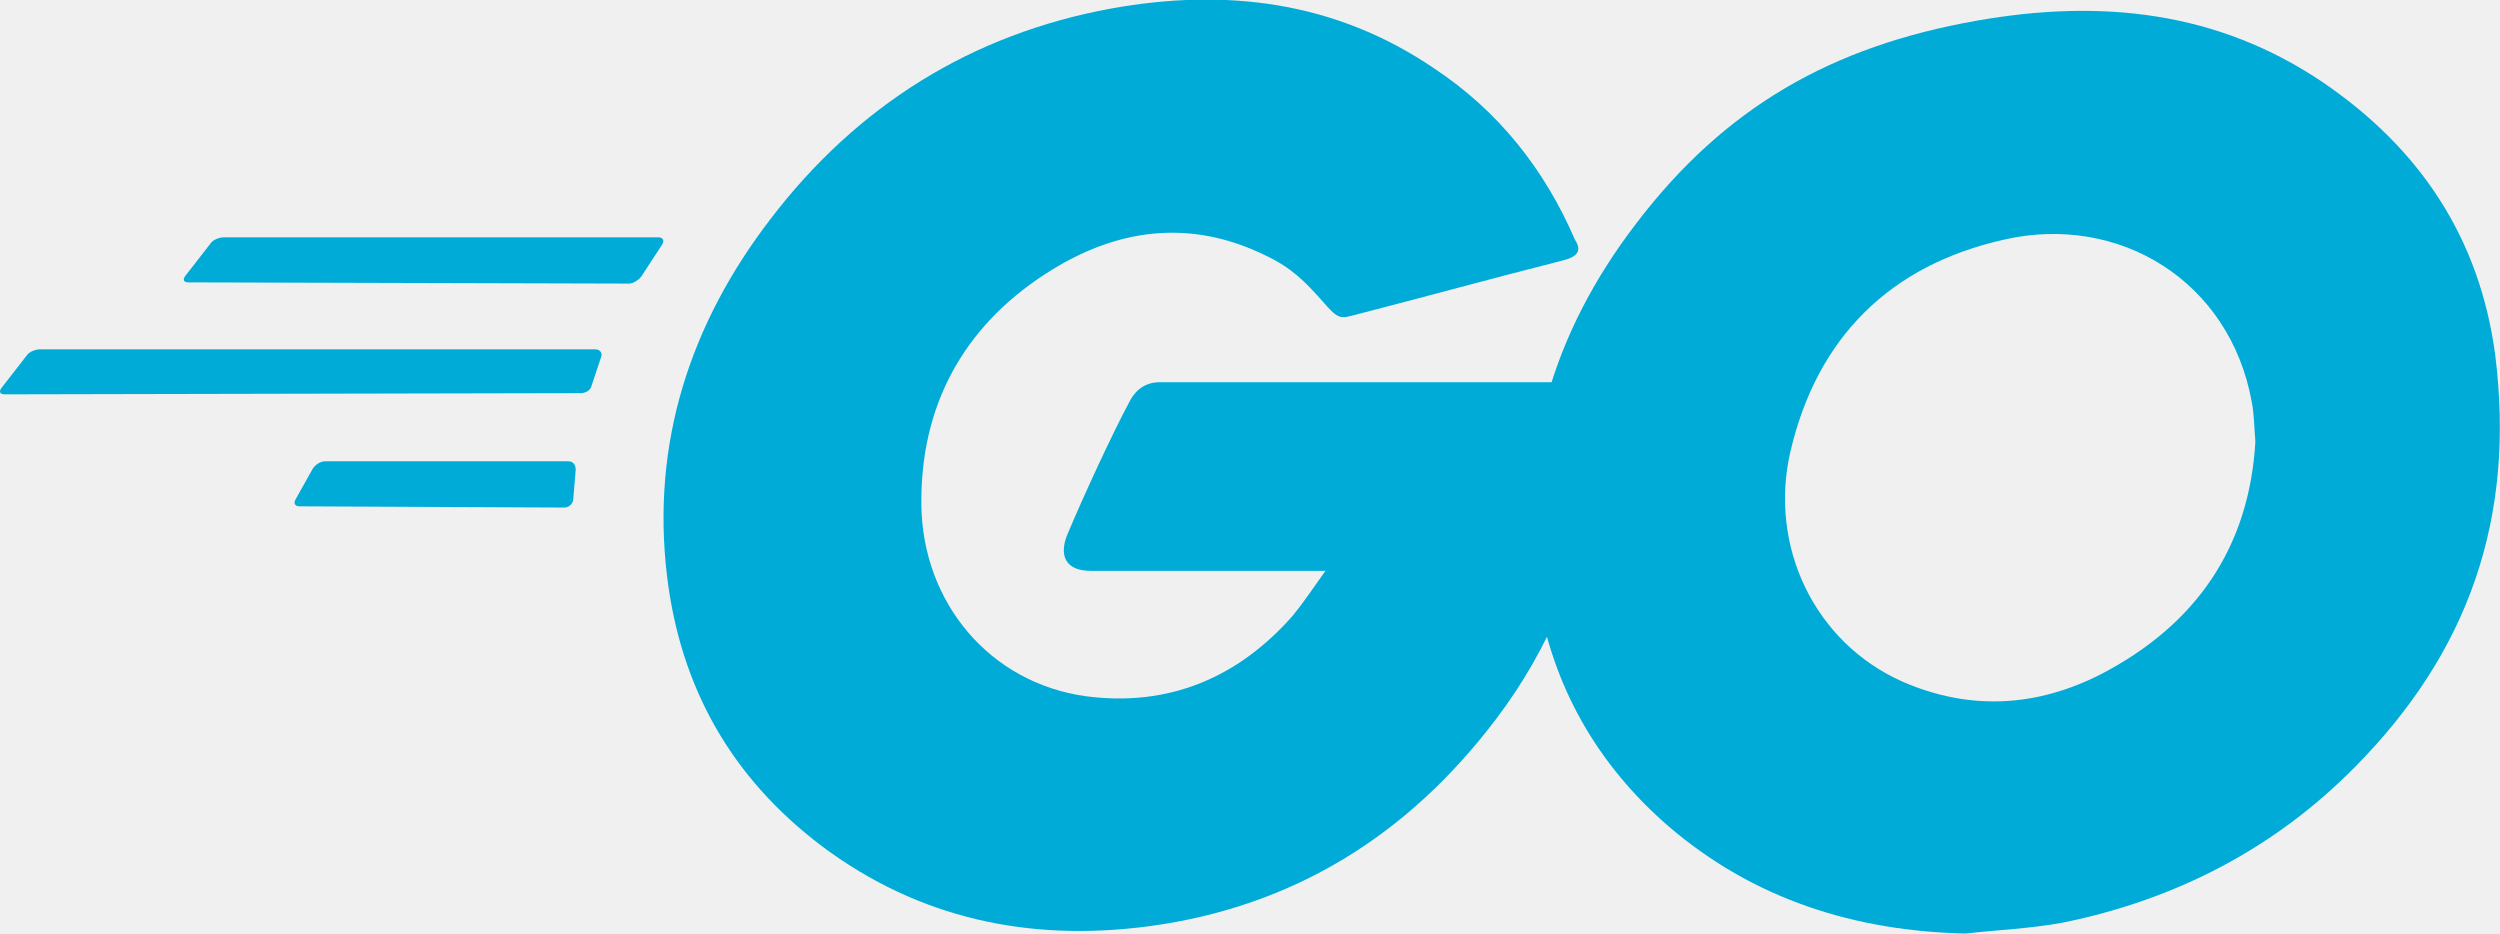
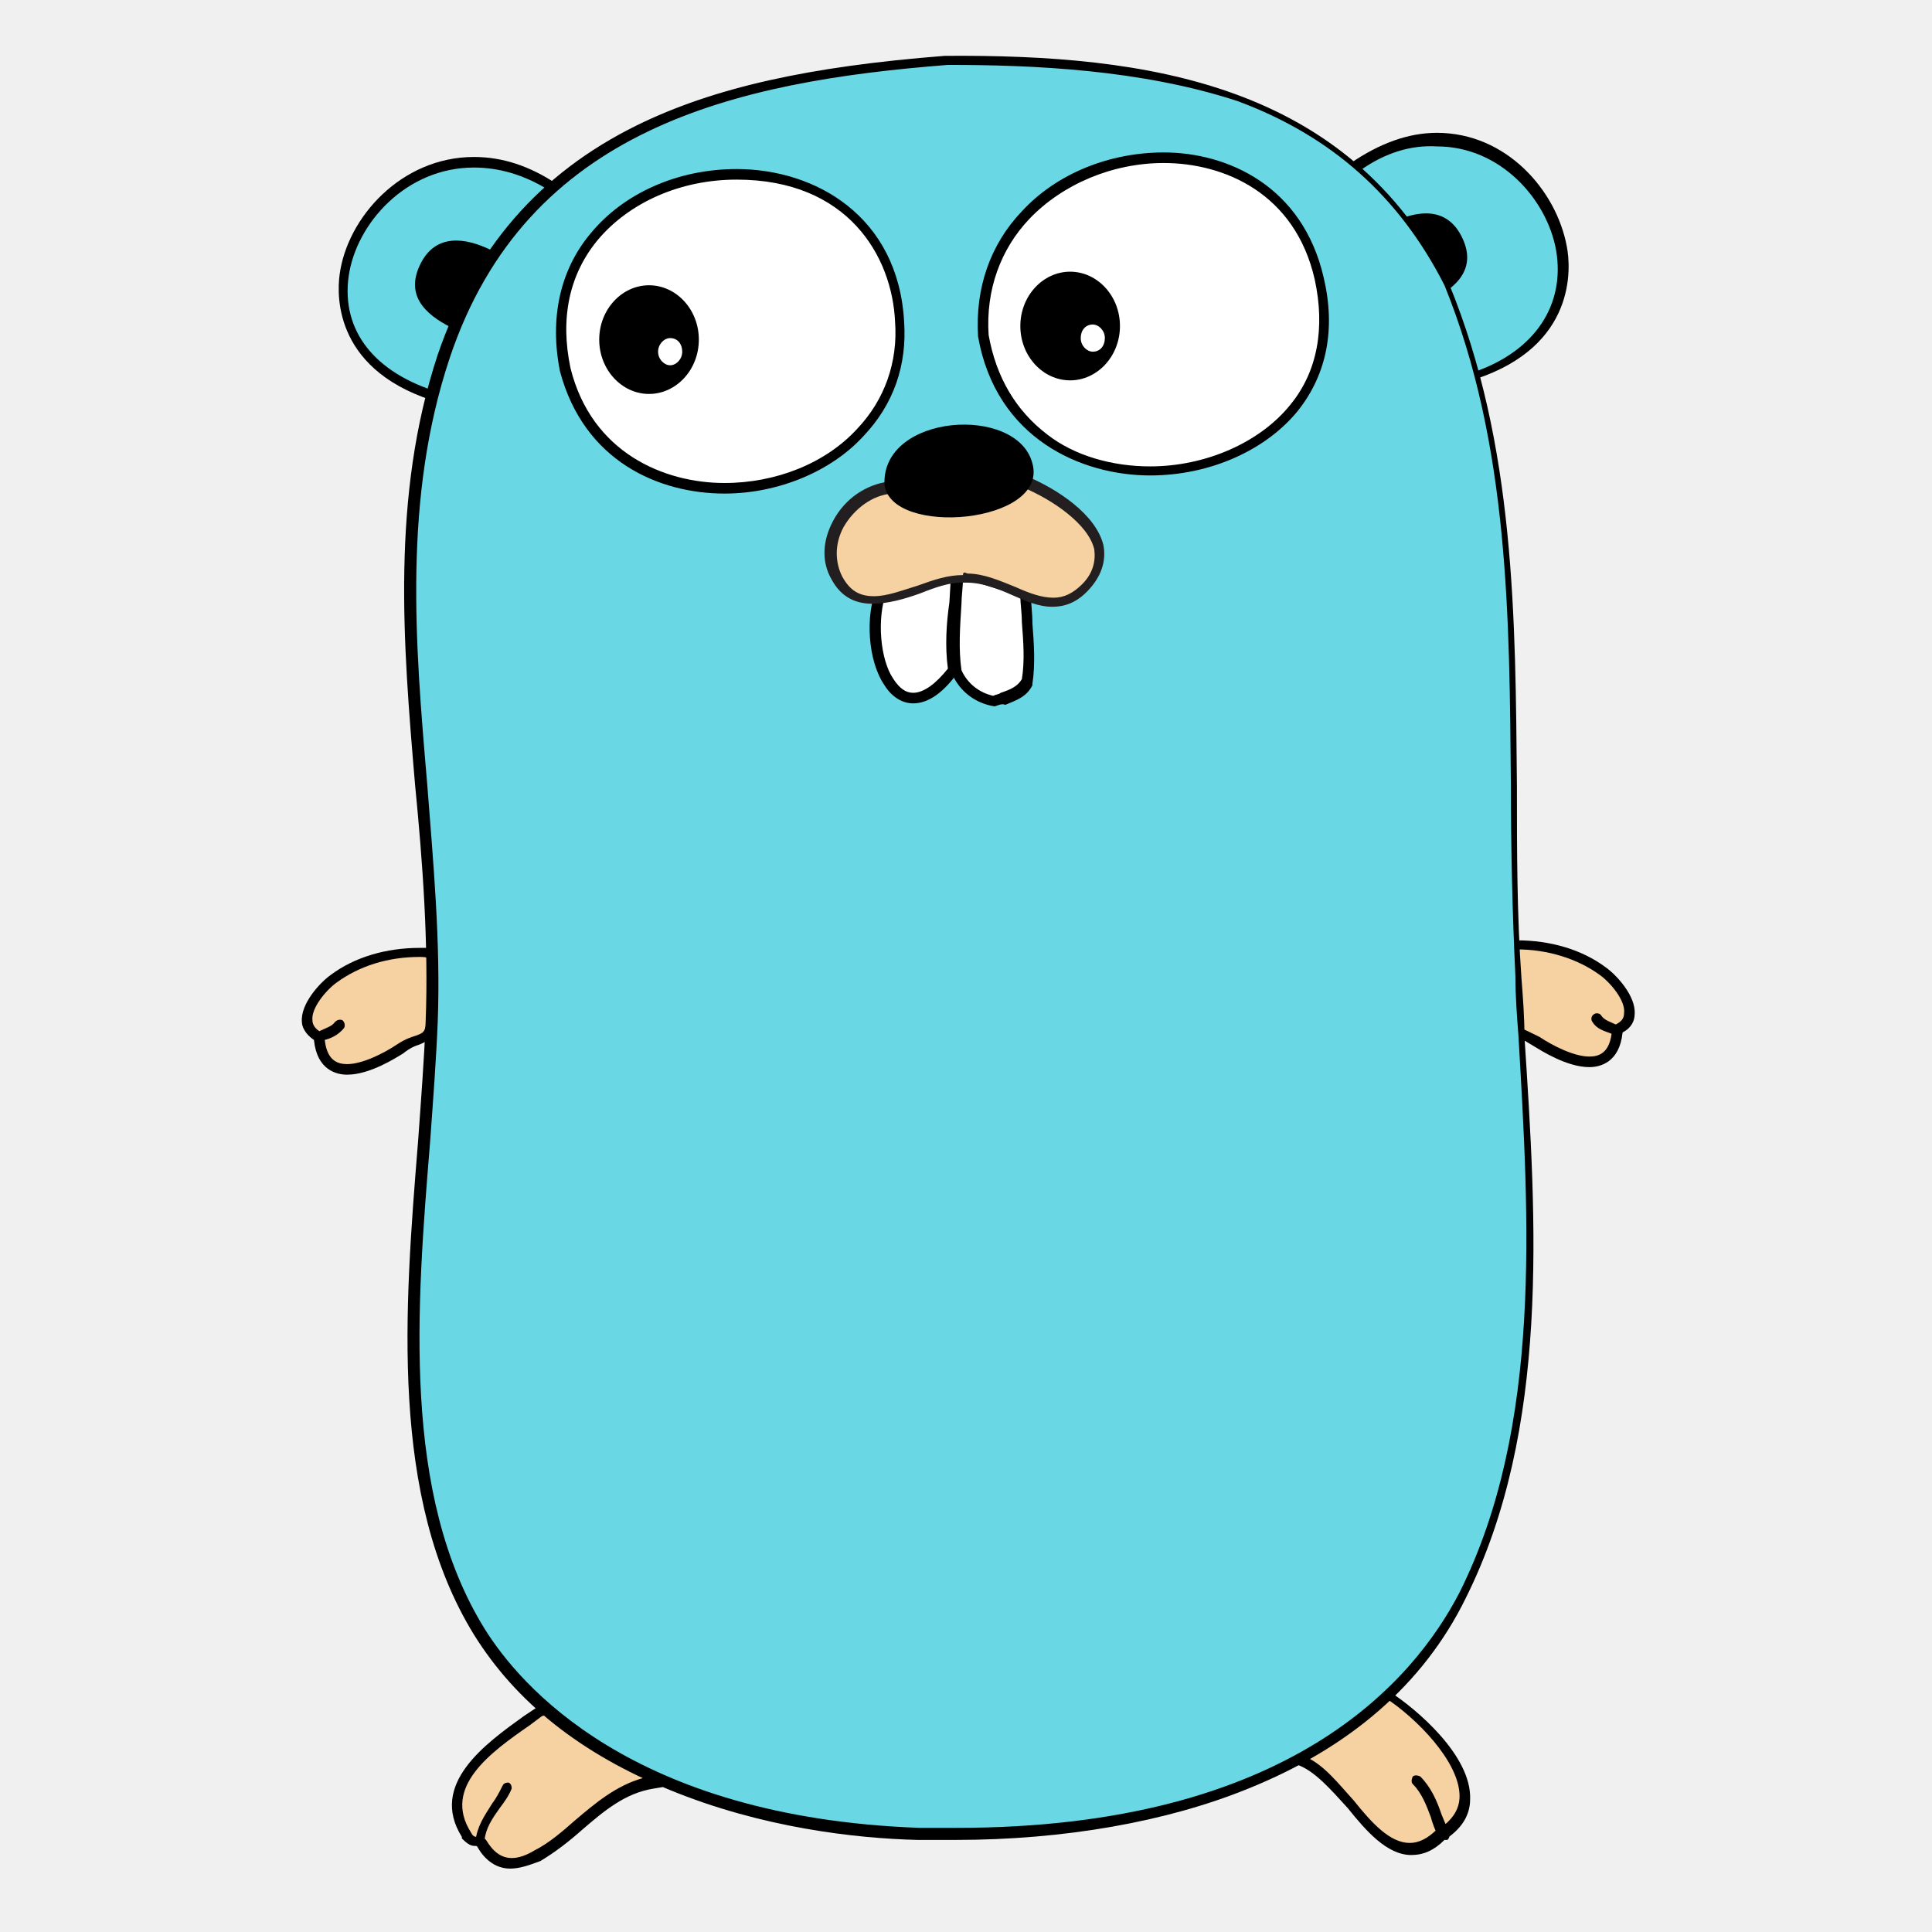
- <svg xmlns="http://www.w3.org/2000/svg" version="1.1" id="Layer_1" x="0px" y="0px" viewBox="0 0 205.4 76.7" style="enable-background:new 0 0 205.4 76.7;" xml:space="preserve">
-   <style type="text/css">
- 	.st0{fill:#00ACD7;}
- </style>
-   <g>
-     <g>
-       <g>
-         <g>
-           <path class="st0" d="M15.5,23.2c-0.4,0-0.5-0.2-0.3-0.5l2.1-2.7c0.2-0.3,0.7-0.5,1.1-0.5h35.7c0.4,0,0.5,0.3,0.3,0.6l-1.7,2.6      c-0.2,0.3-0.7,0.6-1,0.6L15.5,23.2z" />
-         </g>
-       </g>
-     </g>
-     <g>
-       <g>
-         <g>
-           <path class="st0" d="M0.4,32.4c-0.4,0-0.5-0.2-0.3-0.5l2.1-2.7c0.2-0.3,0.7-0.5,1.1-0.5h45.6c0.4,0,0.6,0.3,0.5,0.6l-0.8,2.4      c-0.1,0.4-0.5,0.6-0.9,0.6L0.4,32.4z" />
-         </g>
-       </g>
-     </g>
-     <g>
-       <g>
-         <g>
-           <path class="st0" d="M24.6,41.6c-0.4,0-0.5-0.3-0.3-0.6l1.4-2.5c0.2-0.3,0.6-0.6,1-0.6h20c0.4,0,0.6,0.3,0.6,0.7L47.1,41      c0,0.4-0.4,0.7-0.7,0.7L24.6,41.6z" />
-         </g>
-       </g>
-     </g>
-     <g>
-       <g id="CXHf1q_3_">
-         <g>
-           <g>
-             <path class="st0" d="M128.4,21.4c-6.3,1.6-10.6,2.8-16.8,4.4c-1.5,0.4-1.6,0.5-2.9-1c-1.5-1.7-2.6-2.8-4.7-3.8       c-6.3-3.1-12.4-2.2-18.1,1.5c-6.8,4.4-10.3,10.9-10.2,19c0.1,8,5.6,14.6,13.5,15.7c6.8,0.9,12.5-1.5,17-6.6       c0.9-1.1,1.7-2.3,2.7-3.7c-3.6,0-8.1,0-19.3,0c-2.1,0-2.6-1.3-1.9-3c1.3-3.1,3.7-8.3,5.1-10.9c0.3-0.6,1-1.6,2.5-1.6       c5.1,0,23.9,0,36.4,0c-0.2,2.7-0.2,5.4-0.6,8.1c-1.1,7.2-3.8,13.8-8.2,19.6c-7.2,9.5-16.6,15.4-28.5,17       c-9.8,1.3-18.9-0.6-26.9-6.6c-7.4-5.6-11.6-13-12.7-22.2c-1.3-10.9,1.9-20.7,8.5-29.3c7.1-9.3,16.5-15.2,28-17.3       c9.4-1.7,18.4-0.6,26.5,4.9c5.3,3.5,9.1,8.3,11.6,14.1C130,20.6,129.6,21.1,128.4,21.4z" />
-           </g>
-           <g>
-             <path class="st0" d="M161.5,76.7c-9.1-0.2-17.4-2.8-24.4-8.8c-5.9-5.1-9.6-11.6-10.8-19.3c-1.8-11.3,1.3-21.3,8.1-30.2       c7.3-9.6,16.1-14.6,28-16.7c10.2-1.8,19.8-0.8,28.5,5.1c7.9,5.4,12.8,12.7,14.1,22.3c1.7,13.5-2.2,24.5-11.5,33.9       c-6.6,6.7-14.7,10.9-24,12.8C166.8,76.3,164.1,76.4,161.5,76.7z M185.3,36.3c-0.1-1.3-0.1-2.3-0.3-3.3       c-1.8-9.9-10.9-15.5-20.4-13.3c-9.3,2.1-15.3,8-17.5,17.4c-1.8,7.8,2,15.7,9.2,18.9c5.5,2.4,11,2.1,16.3-0.6       C180.5,51.3,184.8,44.9,185.3,36.3z" />
-           </g>
-         </g>
-       </g>
-     </g>
-   </g>
+ <svg xmlns="http://www.w3.org/2000/svg" xmlns:xlink="http://www.w3.org/1999/xlink" viewBox="0 0 128 128">
+   <defs>
+     <path id="go-original-a" d="M18.8 1h90.5v126H18.8z" />
+   </defs>
+   <clipPath id="go-original-b">
+     <use xlink:href="#go-original-a" overflow="visible" />
+   </clipPath>
+   <path fill-rule="evenodd" clip-rule="evenodd" fill="#F6D2A2" d="M21.1 68.7c.2 3.5 3.7 1.9 5.3.8 1.5-1.1 2-.2 2.1-2.3.1-1.4.2-2.7.2-4.1-2.3-.2-4.8.3-6.7 1.7-.9.7-2.8 3-.9 3.9" clip-path="url(#go-original-b)" />
+   <path d="M23 71.2c-.7 0-2-.3-2.2-2.3-.6-.4-.8-.9-.8-1.2-.1-1.2 1.2-2.6 1.9-3.1 1.6-1.2 3.7-1.8 5.9-1.8h1.3v.3c.1 1.1 0 2.2-.1 3.2 0 .3 0 .6-.1.9-.1 1.5-.4 1.7-1.1 2-.3.1-.6.2-1.1.6-.5.3-2.2 1.4-3.7 1.4zm4.8-7.8c-2.1 0-4 .6-5.5 1.7-.7.5-1.7 1.7-1.6 2.5 0 .3.2.6.6.8l.2.1v.2c.1 1.6.9 1.8 1.5 1.8 1 0 2.4-.7 3.3-1.3.6-.4 1-.5 1.3-.6.5-.2.6-.2.7-1.4 0-.3 0-.6.1-.9.1-.9.1-1.9.1-2.8-.3-.1-.5-.1-.7-.1z" clip-path="url(#go-original-b)" />
+   <path fill-rule="evenodd" clip-rule="evenodd" fill="#C6B198" d="M21.1 68.7c.5-.2 1.1-.3 1.4-.8" clip-path="url(#go-original-b)" />
+   <path d="M21.1 69c-.1 0-.3-.1-.3-.2-.1-.2 0-.4.2-.4.1 0 .2-.1.2-.1.4-.2.8-.3 1-.6.1-.1.3-.2.5-.1.1.1.2.3.1.5-.4.5-.9.7-1.3.8l-.2.1h-.2z" clip-path="url(#go-original-b)" />
+   <path fill-rule="evenodd" clip-rule="evenodd" fill="#6AD7E5" d="M29.3 26.4c-13.6-3.8-3.5-21.1 7.4-14l-7.4 14z" clip-path="url(#go-original-b)" />
+   <path d="M29.5 26.8l-.3-.1c-7-2-6.9-7-6.7-8.5.5-3.8 4.1-7.8 8.9-7.8 1.9 0 3.7.6 5.5 1.8l.3.2-7.7 14.4zm1.9-15.7c-4.5 0-7.8 3.7-8.3 7.2-.5 3.6 1.7 6.4 6 7.7l7.1-13.5c-1.5-.9-3.1-1.4-4.8-1.4z" clip-path="url(#go-original-b)" />
+   <path fill-rule="evenodd" clip-rule="evenodd" fill="#6AD7E5" d="M89.6 11.1c10.7-7.5 20.5 9.5 8 13.8l-8-13.8z" clip-path="url(#go-original-b)" />
+   <path d="M97.5 25.3L89.2 11l.3-.2c1.9-1.3 3.8-2 5.7-2 4.6 0 7.9 3.8 8.6 7.5.3 1.5.6 6.6-6 8.8l-.3.2zm-7.4-14l7.7 13.3c3.9-1.4 5.9-4.4 5.3-8-.6-3.4-3.7-6.9-7.9-6.9-1.7-.1-3.4.4-5.1 1.6z" clip-path="url(#go-original-b)" />
+   <path fill-rule="evenodd" clip-rule="evenodd" fill="#F6D2A2" d="M92 112.3c2.7 1.7 7.7 6.8 3.6 9.3-3.9 3.6-6.1-4-9.6-5 1.5-2 3.4-3.9 6-4.3" clip-path="url(#go-original-b)" />
+   <path d="M93.5 122.9c-1.6 0-3-1.6-4.2-3.1-1.1-1.2-2.2-2.5-3.4-2.9l-.5-.1.3-.4c1.2-1.7 3.2-3.9 6.2-4.4h.1l.1.1c1.7 1.1 5.4 4.2 5.3 7.1 0 1.1-.6 2-1.7 2.7-.7.7-1.4 1-2.2 1zm-7-6.5c1.2.5 2.2 1.8 3.2 2.9 1.2 1.5 2.4 2.8 3.7 2.8.6 0 1.2-.3 1.8-.9h.1c.9-.6 1.4-1.3 1.4-2.2 0-2.3-2.9-5.2-4.9-6.5-1.8.5-3.6 1.7-5.3 3.9zm9.1 5.5c-.1 0-.2-.1-.3-.2-.2-.4-.4-.9-.5-1.3-.3-.8-.6-1.6-1.2-2.2-.1-.1-.1-.3 0-.5.1-.1.3-.1.5 0 .7.7 1.1 1.6 1.4 2.5l.5 1.2c.1.2 0 .4-.1.5h-.3z" clip-path="url(#go-original-b)" />
+   <path fill-rule="evenodd" clip-rule="evenodd" fill="#F6D2A2" d="M43.2 118.1c-3.2.5-5 3.4-7.7 4.9-2.5 1.5-3.5-.5-3.7-.9-.4-.2-.4.2-1-.4-2.3-3.7 2.4-6.4 4.9-8.2 3.5-.8 5.7 2.2 7.5 4.6" clip-path="url(#go-original-b)" />
+   <path d="M33.8 123.8c-1.3 0-2-1.1-2.2-1.5h-.1c-.3 0-.5-.1-.9-.5v-.1c-2.2-3.5 1.6-6.2 4.1-8l.9-.6h.2c.4-.1.7-.1 1.1-.1 3 0 4.9 2.6 6.5 4.7l.5.7-.6.1c-1.9.3-3.3 1.5-4.7 2.7-.9.8-1.8 1.5-2.8 2.1-.8.3-1.4.5-2 .5zm-2.2-2.1c.1 0 .2 0 .4.1h.1l.1.1c.2.3.7 1.2 1.7 1.2.5 0 1-.2 1.5-.5 1-.5 1.9-1.3 2.7-2 1.3-1.1 2.7-2.3 4.5-2.8-1.5-2-3.3-4.2-5.8-4.2-.3 0-.6 0-.9.1l-.8.6c-2.6 1.8-5.8 4.1-3.9 7.1.1.2.2.3.4.3zm.2.7c-.2 0-.4-.2-.3-.4.1-1 .6-1.7 1.1-2.5.3-.4.5-.8.7-1.2.1-.2.3-.2.4-.2.2.1.2.3.2.4-.2.5-.5.9-.8 1.3-.5.7-.9 1.3-1 2.1 0 .4-.1.5-.3.5z" clip-path="url(#go-original-b)" />
+   <path fill-rule="evenodd" clip-rule="evenodd" d="M29.9 21.7c-1.8-.9-3.1-2.2-2-4.3 1-1.9 2.9-1.7 4.7-.8l-2.7 5.1zm64.9-1.8c1.8-.9 3.1-2.2 2-4.3-1-1.9-2.9-1.7-4.7-.8l2.7 5.1z" clip-path="url(#go-original-b)" />
+   <path fill-rule="evenodd" clip-rule="evenodd" fill="#F6D2A2" d="M107.1 68.2c-.2 3.5-3.7 1.9-5.3.8-1.5-1.1-2-.2-2.1-2.3-.1-1.4-.2-2.7-.2-4.1 2.3-.2 4.8.3 6.7 1.7 1 .8 2.8 3 .9 3.9" clip-path="url(#go-original-b)" />
+   <path d="M105.3 70.7c-1.5 0-3.2-1.1-3.7-1.4-.5-.3-.8-.5-1.1-.6-.8-.3-1-.5-1.1-2 0-.3 0-.6-.1-.9-.1-1-.2-2.1-.1-3.2v-.3h1.3c2.2 0 4.3.6 5.9 1.8.7.5 2 1.9 1.9 3.1 0 .4-.2.9-.8 1.2-.2 2-1.5 2.3-2.2 2.3zM99.8 63c0 .9 0 1.9.1 2.8 0 .3 0 .6.1.9.1 1.2.2 1.2.7 1.4.3.1.7.3 1.3.6.9.6 2.3 1.3 3.3 1.3.6 0 1.4-.2 1.5-1.8V68l.2-.1c.4-.2.6-.4.6-.8.1-.8-.9-2-1.6-2.5-1.5-1.1-3.5-1.7-5.5-1.7-.2.1-.4.1-.7.1z" clip-path="url(#go-original-b)" />
+   <path fill-rule="evenodd" clip-rule="evenodd" fill="#C6B198" d="M107.1 68.2c-.5-.2-1.1-.3-1.4-.8" clip-path="url(#go-original-b)" />
+   <path d="M107.1 68.6h-.1l-.2-.1c-.5-.2-1-.3-1.3-.8-.1-.1-.1-.4.1-.5.1-.1.4-.1.5.1.2.3.6.4 1 .6.1 0 .2.1.2.1.2.1.3.3.2.4-.1.1-.3.2-.4.2z" clip-path="url(#go-original-b)" />
+   <path fill-rule="evenodd" clip-rule="evenodd" fill="#6AD7E5" d="M62.8 4c13.6 0 26.3 1.9 33 15 6 14.6 3.8 30.4 4.8 45.9.8 13.3 2.5 28.6-3.6 40.9-6.5 12.9-22.7 16.2-36 15.7-10.5-.4-23.1-3.8-29.1-13.4-6.9-11.2-3.7-27.9-3.2-40.4.6-14.8-4-29.7.9-44.1C34.5 8.5 48.1 5.1 62.8 4" clip-path="url(#go-original-b)" />
+   <path d="M63.3 121.9h-2.5c-4.1-.1-10.3-.8-16.4-3.3-5.9-2.4-10.2-5.8-13-10.3-5.6-9.1-4.6-21.6-3.7-32.7.2-2.8.4-5.4.5-7.9.2-5.2-.2-10.6-.7-15.7-.8-9.4-1.6-19.1 1.5-28.5 2.4-7 6.7-12 13.2-15.2 5.1-2.5 11.4-3.9 20.4-4.6C76 3.6 89.3 5.5 96 18.8c4.4 10.7 4.4 22.2 4.5 33.3 0 4.2 0 8.5.3 12.7.1 1.3.2 2.6.2 3.9.8 12.2 1.7 26-3.9 37.2-2.8 5.7-7.7 9.9-14.4 12.6-5.4 2.2-12.2 3.4-19.4 3.4zM62.8 4.3c-14.1 1.1-27.9 4.2-33 19.4-3.1 9.3-2.3 18.9-1.5 28.2.4 5.2.9 10.5.7 15.8-.1 2.5-.3 5.1-.5 7.9-.9 11-1.9 23.4 3.6 32.3 2.3 3.7 9.7 12.5 28.8 13.2h2.5c22.1 0 30.3-9.8 33.3-15.6 5.5-11 4.6-24.8 3.9-36.9-.1-1.3-.2-2.6-.2-3.9-.2-4.2-.3-8.5-.3-12.7-.1-11-.1-22.5-4.4-33.1C92.7 13 88.2 9 82 6.7c-6.4-2.1-13.6-2.4-19.2-2.4z" clip-path="url(#go-original-b)" />
+   <path fill-rule="evenodd" clip-rule="evenodd" fill="#fff" d="M65.2 22.2c2.4 14.2 25.6 10.4 22.3-3.9-3-12.8-23.1-9.2-22.3 3.9" clip-path="url(#go-original-b)" />
+   <path d="M76.2 31.5c-4.5 0-10.2-2.4-11.4-9.2-.2-3.2.8-6.1 2.9-8.3 2.3-2.5 5.8-3.9 9.4-3.9 4.2 0 9.2 2.2 10.6 8.3.8 3.4.2 6.4-1.7 8.8-2.1 2.6-5.8 4.3-9.8 4.3zm-10.7-9.3c.5 2.8 1.8 5 3.9 6.6 1.8 1.4 4.3 2.1 6.8 2.1 3.7 0 7.3-1.6 9.3-4.1 1.8-2.2 2.3-5.1 1.6-8.3-1.3-5.7-6-7.7-10-7.7-3.4 0-6.7 1.4-8.9 3.7-1.9 2-2.9 4.7-2.7 7.7z" clip-path="url(#go-original-b)" />
+   <path fill-rule="evenodd" clip-rule="evenodd" fill="#fff" d="M37.5 24.5c3.2 12.3 22.9 9.2 22.2-3.2-.9-14.8-25.3-12-22.2 3.2" clip-path="url(#go-original-b)" />
+   <path d="M48 32.7c-4.3 0-9.3-2.1-10.9-8.1-.7-3.5 0-6.7 2-9.1 2.2-2.7 5.8-4.3 9.7-4.3 5.2 0 10.7 3.1 11.1 10.1.2 2.9-.7 5.5-2.7 7.6-2.1 2.3-5.6 3.8-9.2 3.8zm.8-20.8c-3.7 0-7.1 1.5-9.2 4-1.9 2.3-2.5 5.2-1.8 8.5C39.2 30 44 32 48 32c3.4 0 6.7-1.3 8.8-3.6 1.8-1.9 2.7-4.4 2.5-7.1-.2-4.3-3.1-9.4-10.5-9.4z" clip-path="url(#go-original-b)" />
+   <path fill-rule="evenodd" clip-rule="evenodd" fill="#fff" d="M68 39.2c0 1.8.4 3.9.1 5.9-.5.9-1.4 1-2.2 1.3-1.1-.2-2-.9-2.5-1.9-.3-2.2.1-4.4.2-6.6l4.4 1.3z" clip-path="url(#go-original-b)" />
+   <path d="M65.9 46.8c-1.3-.2-2.3-1-2.8-2.1-.2-1.6-.1-3.1 0-4.6.1-.7.1-1.4.1-2.1v-.4l5.1 1.6v.2c0 .6.1 1.2.1 1.9.1 1.3.2 2.7 0 4v.1c-.4.8-1.1 1-1.8 1.3-.2-.1-.4 0-.7.1zm-2.2-2.4c.4.9 1.2 1.5 2.1 1.7.2-.1.4-.1.5-.2.6-.2 1.1-.4 1.4-.9.2-1.2.1-2.5 0-3.8 0-.6-.1-1.2-.1-1.7l-3.8-1.2c0 .6-.1 1.2-.1 1.7-.1 1.6-.2 3 0 4.4z" clip-path="url(#go-original-b)" />
+   <path fill-rule="evenodd" clip-rule="evenodd" d="M46.3 22.5c0 2-1.5 3.6-3.3 3.6-1.8 0-3.3-1.6-3.3-3.6s1.5-3.6 3.3-3.6c1.8 0 3.3 1.6 3.3 3.6" clip-path="url(#go-original-b)" />
+   <path fill-rule="evenodd" clip-rule="evenodd" fill="#fff" d="M45.2 23.3c0 .5-.4.9-.8.9s-.8-.4-.8-.9.4-.9.8-.9c.5 0 .8.4.8.9" clip-path="url(#go-original-b)" />
+   <path fill-rule="evenodd" clip-rule="evenodd" d="M74.2 21.6c0 2-1.5 3.6-3.3 3.6-1.8 0-3.3-1.6-3.3-3.6s1.5-3.6 3.3-3.6c1.8 0 3.3 1.6 3.3 3.6" clip-path="url(#go-original-b)" />
+   <path fill-rule="evenodd" clip-rule="evenodd" fill="#fff" d="M73.2 22.4c0 .5-.3.9-.8.9-.4 0-.8-.4-.8-.9s.3-.9.8-.9c.4 0 .8.4.8.9M58.4 39c-1.5 3.5.8 10.6 4.8 5.4-.3-2.2.1-4.4.2-6.6l-5 1.2z" clip-path="url(#go-original-b)" />
+   <path d="M60.5 46.6c-.7 0-1.4-.4-1.9-1.2-1.1-1.6-1.3-4.6-.5-6.5l.1-.2 5.5-1.4v.4l-.1 2.2c-.1 1.5-.2 2.9 0 4.4v.1l-.1.1c-1 1.4-2 2.1-3 2.1zm-1.8-7.3c-.6 1.7-.4 4.4.5 5.7.4.6.8.9 1.3.9.7 0 1.5-.6 2.3-1.6-.2-1.5-.1-3 .1-4.4l.1-1.7-4.3 1.1z" clip-path="url(#go-original-b)" />
+   <path fill-rule="evenodd" clip-rule="evenodd" fill="#F6D2A2" d="M58.9 32.2c-2.7.2-4.9 3.5-3.5 6 1.9 3.4 6-.3 8.6 0 3 .1 5.4 3.2 7.8.6 2.7-2.9-1.2-5.7-4.1-7l-8.8.4z" clip-path="url(#go-original-b)" />
+   <path fill="#231F20" d="M69.7 40.2c-.9 0-1.8-.4-2.7-.8-.9-.4-1.9-.8-3-.8h-.3c-.8 0-1.7.3-2.7.7-1.1.4-2.2.7-3.2.7-1.2 0-2.1-.5-2.7-1.6-.7-1.2-.6-2.6.1-3.9.8-1.5 2.2-2.4 3.7-2.6l8.9-.4h.1c2.2.9 4.7 2.6 5.2 4.6.2 1-.1 2-.9 2.9-.8.9-1.6 1.2-2.5 1.2zM64.1 38c1.1 0 2.2.5 3.2.9.9.4 1.7.7 2.5.7.7 0 1.3-.3 1.9-.9.7-.7.9-1.5.8-2.3-.4-1.7-2.8-3.3-4.7-4.1l-8.7.4c-1.3.1-2.5 1-3.2 2.2-.6 1.1-.6 2.3-.1 3.3.5.9 1.1 1.3 2.1 1.3.9 0 1.9-.4 2.9-.7 1.1-.4 2-.7 3-.7 0-.2.1-.2.3-.1z" clip-path="url(#go-original-b)" />
+   <path fill-rule="evenodd" clip-rule="evenodd" d="M58.6 32.1c-.2-4.7 8.8-5.3 9.8-1.4 1.1 4-9.4 4.9-9.8 1.4" clip-path="url(#go-original-b)" />
</svg>
